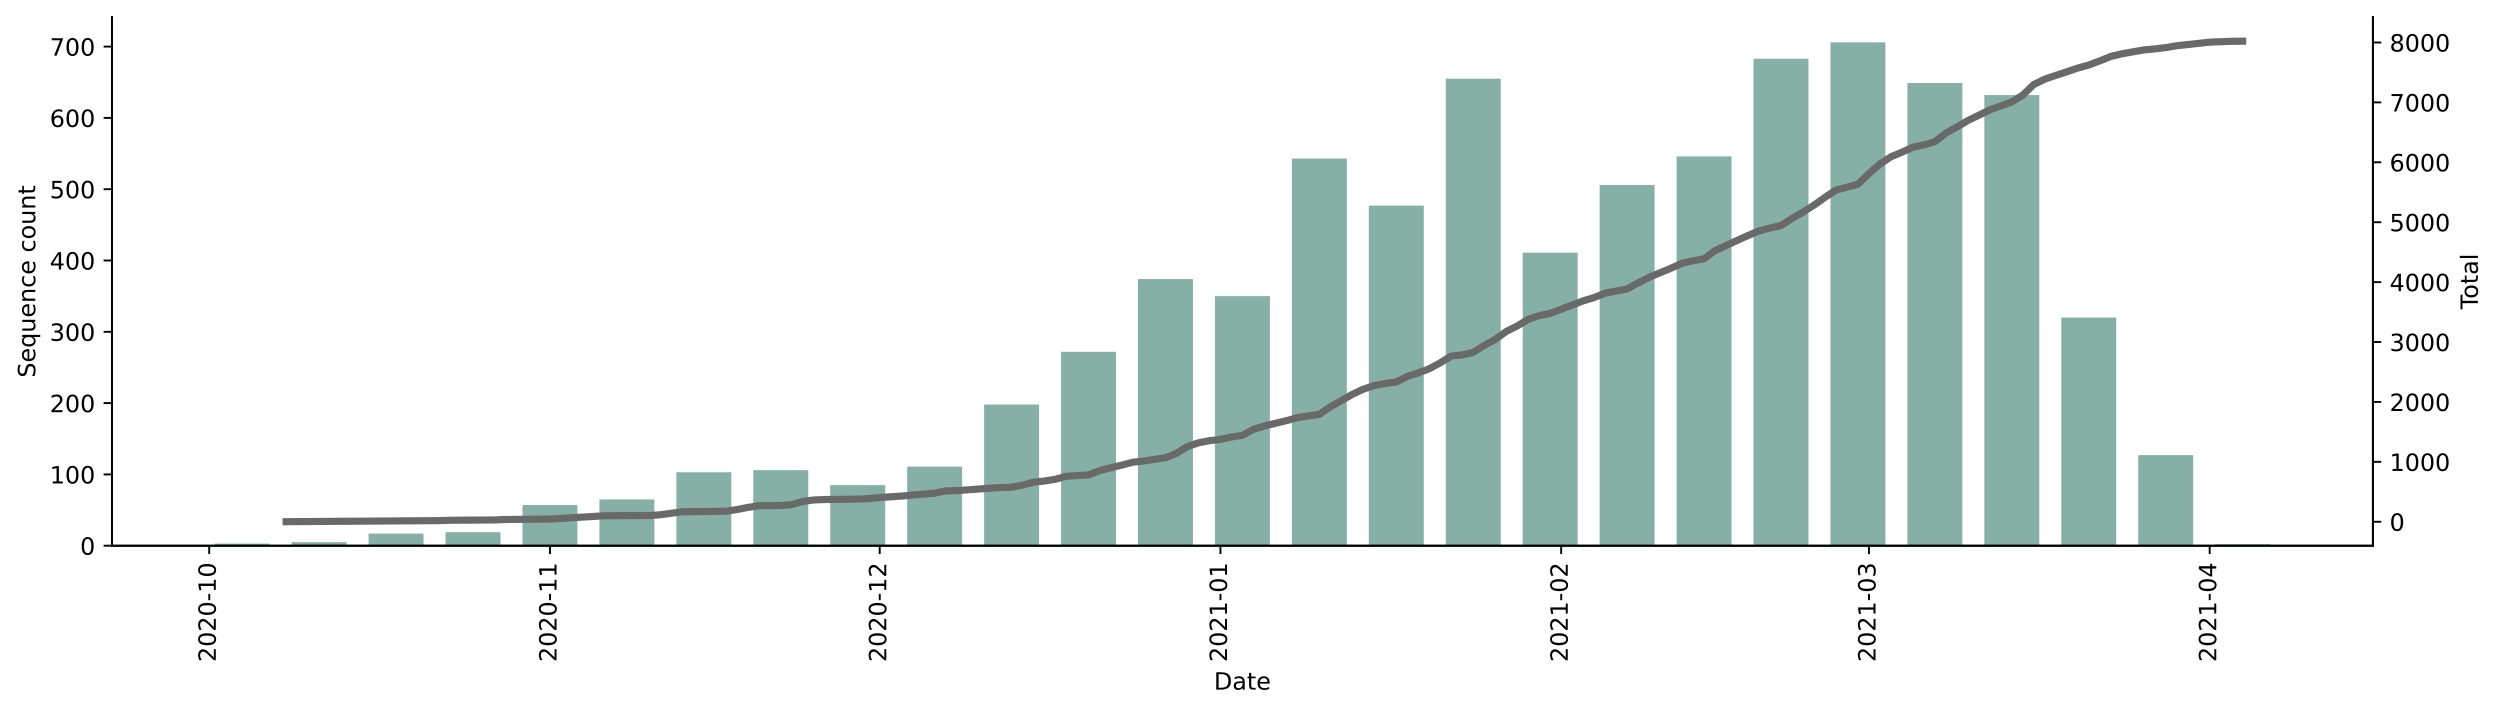
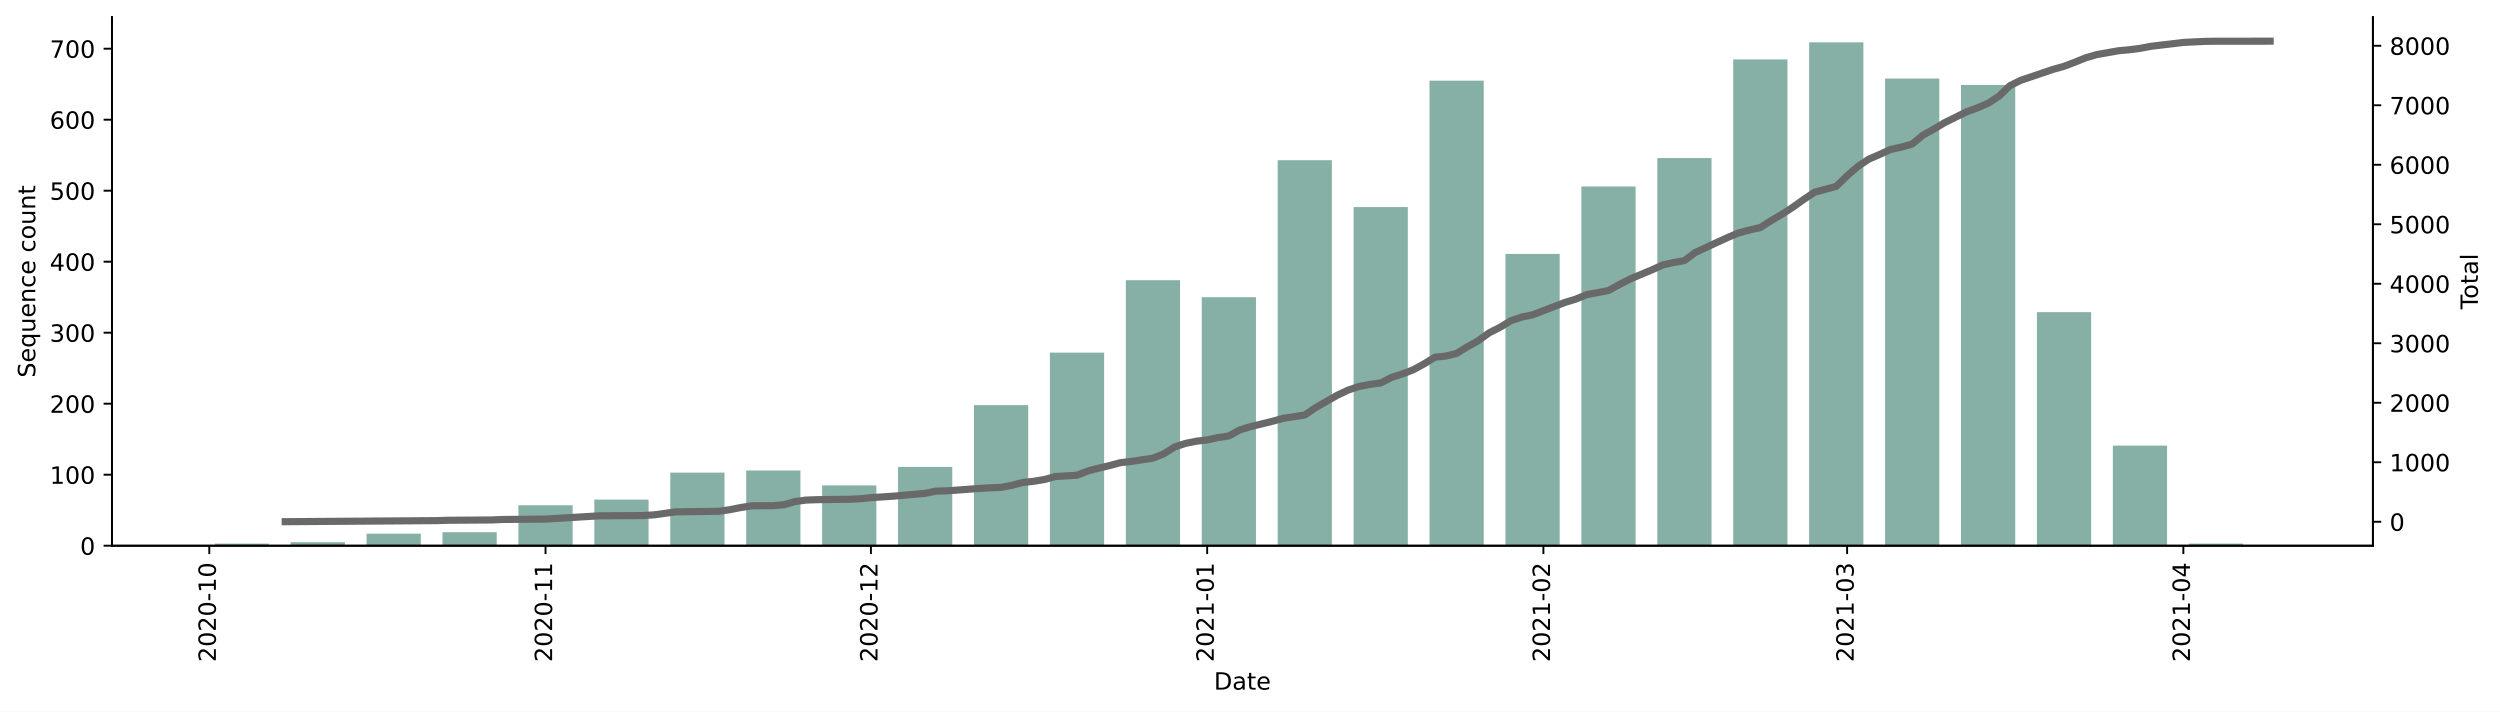
<svg xmlns="http://www.w3.org/2000/svg" xmlns:xlink="http://www.w3.org/1999/xlink" height="298.621pt" version="1.1" viewBox="0 0 1048.894 298.621" width="1048.894pt">
  <defs>
    <style type="text/css">*{stroke-linecap:butt;stroke-linejoin:round;}</style>
  </defs>
  <g id="figure_1">
    <g id="patch_1">
      <path d="M 0 298.621  L 1048.894 298.621  L 1048.894 0  L 0 0  z " style="fill:#ffffff;" />
    </g>
    <g id="axes_1">
      <g id="patch_2">
        <path d="M 46.966 228.96  L 995.566 228.96  L 995.566 7.2  L 46.966 7.2  z " style="fill:#ffffff;" />
      </g>
      <g id="patch_3">
-         <path clip-path="url(#p8f4e9999f0)" d="M 90.084 228.96  L 113.142 228.96  L 113.142 228.063  L 90.084 228.063  z " style="fill:#86b0a6;" />
+         <path clip-path="url(#p8003042369)" d="M 90.084 228.96  L 112.837 228.96  L 112.837 228.066  L 90.084 228.066  z " style="fill:#86b0a6;" />
      </g>
      <g id="patch_4">
-         <path clip-path="url(#p8f4e9999f0)" d="M 122.365 228.96  L 145.423 228.96  L 145.423 227.464  L 122.365 227.464  z " style="fill:#86b0a6;" />
+         <path clip-path="url(#p8003042369)" d="M 121.939 228.96  L 144.693 228.96  L 144.693 227.471  L 121.939 227.471  z " style="fill:#86b0a6;" />
      </g>
      <g id="patch_5">
-         <path clip-path="url(#p8f4e9999f0)" d="M 154.646 228.96  L 177.704 228.96  L 177.704 223.874  L 154.646 223.874  z " style="fill:#86b0a6;" />
+         <path clip-path="url(#p8003042369)" d="M 153.794 228.96  L 176.548 228.96  L 176.548 223.896  L 153.794 223.896  z " style="fill:#86b0a6;" />
      </g>
      <g id="patch_6">
-         <path clip-path="url(#p8f4e9999f0)" d="M 186.927 228.96  L 209.985 228.96  L 209.985 223.276  L 186.927 223.276  z " style="fill:#86b0a6;" />
+         <path clip-path="url(#p8003042369)" d="M 185.649 228.96  L 208.403 228.96  L 208.403 223.3  L 185.649 223.3  z " style="fill:#86b0a6;" />
      </g>
      <g id="patch_7">
-         <path clip-path="url(#p8f4e9999f0)" d="M 219.208 228.96  L 242.266 228.96  L 242.266 211.908  L 219.208 211.908  z " style="fill:#86b0a6;" />
+         <path clip-path="url(#p8003042369)" d="M 217.504 228.96  L 240.258 228.96  L 240.258 211.981  L 217.504 211.981  z " style="fill:#86b0a6;" />
      </g>
      <g id="patch_8">
-         <path clip-path="url(#p8f4e9999f0)" d="M 251.489 228.96  L 274.547 228.96  L 274.547 209.515  L 251.489 209.515  z " style="fill:#86b0a6;" />
+         <path clip-path="url(#p8003042369)" d="M 249.359 228.96  L 272.113 228.96  L 272.113 209.598  L 249.359 209.598  z " style="fill:#86b0a6;" />
      </g>
      <g id="patch_9">
-         <path clip-path="url(#p8f4e9999f0)" d="M 283.77 228.96  L 306.828 228.96  L 306.828 198.148  L 283.77 198.148  z " style="fill:#86b0a6;" />
+         <path clip-path="url(#p8003042369)" d="M 281.215 228.96  L 303.968 228.96  L 303.968 198.278  L 281.215 198.278  z " style="fill:#86b0a6;" />
      </g>
      <g id="patch_10">
-         <path clip-path="url(#p8f4e9999f0)" d="M 316.051 228.96  L 339.109 228.96  L 339.109 197.25  L 316.051 197.25  z " style="fill:#86b0a6;" />
+         <path clip-path="url(#p8003042369)" d="M 313.07 228.96  L 335.823 228.96  L 335.823 197.384  L 313.07 197.384  z " style="fill:#86b0a6;" />
      </g>
      <g id="patch_11">
-         <path clip-path="url(#p8f4e9999f0)" d="M 348.332 228.96  L 371.39 228.96  L 371.39 203.532  L 348.332 203.532  z " style="fill:#86b0a6;" />
+         <path clip-path="url(#p8003042369)" d="M 344.925 228.96  L 367.678 228.96  L 367.678 203.64  L 344.925 203.64  z " style="fill:#86b0a6;" />
      </g>
      <g id="patch_12">
-         <path clip-path="url(#p8f4e9999f0)" d="M 380.613 228.96  L 403.671 228.96  L 403.671 195.754  L 380.613 195.754  z " style="fill:#86b0a6;" />
+         <path clip-path="url(#p8003042369)" d="M 376.78 228.96  L 399.534 228.96  L 399.534 195.895  L 376.78 195.895  z " style="fill:#86b0a6;" />
      </g>
      <g id="patch_13">
-         <path clip-path="url(#p8f4e9999f0)" d="M 412.894 228.96  L 435.952 228.96  L 435.952 169.728  L 412.894 169.728  z " style="fill:#86b0a6;" />
+         <path clip-path="url(#p8003042369)" d="M 408.635 228.96  L 431.389 228.96  L 431.389 169.979  L 408.635 169.979  z " style="fill:#86b0a6;" />
      </g>
      <g id="patch_14">
-         <path clip-path="url(#p8f4e9999f0)" d="M 445.175 228.96  L 468.233 228.96  L 468.233 147.591  L 445.175 147.591  z " style="fill:#86b0a6;" />
+         <path clip-path="url(#p8003042369)" d="M 440.49 228.96  L 463.244 228.96  L 463.244 147.935  L 440.49 147.935  z " style="fill:#86b0a6;" />
      </g>
      <g id="patch_15">
-         <path clip-path="url(#p8f4e9999f0)" d="M 477.456 228.96  L 500.514 228.96  L 500.514 117.078  L 477.456 117.078  z " style="fill:#86b0a6;" />
+         <path clip-path="url(#p8003042369)" d="M 472.345 228.96  L 495.099 228.96  L 495.099 117.551  L 472.345 117.551  z " style="fill:#86b0a6;" />
      </g>
      <g id="patch_16">
-         <path clip-path="url(#p8f4e9999f0)" d="M 509.737 228.96  L 532.795 228.96  L 532.795 124.257  L 509.737 124.257  z " style="fill:#86b0a6;" />
+         <path clip-path="url(#p8003042369)" d="M 504.2 228.96  L 526.954 228.96  L 526.954 124.7  L 504.2 124.7  z " style="fill:#86b0a6;" />
      </g>
      <g id="patch_17">
-         <path clip-path="url(#p8f4e9999f0)" d="M 542.018 228.96  L 565.076 228.96  L 565.076 66.521  L 542.018 66.521  z " style="fill:#86b0a6;" />
+         <path clip-path="url(#p8003042369)" d="M 536.056 228.96  L 558.809 228.96  L 558.809 67.209  L 536.056 67.209  z " style="fill:#86b0a6;" />
      </g>
      <g id="patch_18">
-         <path clip-path="url(#p8f4e9999f0)" d="M 574.299 228.96  L 597.357 228.96  L 597.357 86.265  L 574.299 86.265  z " style="fill:#86b0a6;" />
+         <path clip-path="url(#p8003042369)" d="M 567.911 228.96  L 590.664 228.96  L 590.664 86.869  L 567.911 86.869  z " style="fill:#86b0a6;" />
      </g>
      <g id="patch_19">
-         <path clip-path="url(#p8f4e9999f0)" d="M 606.58 228.96  L 629.638 228.96  L 629.638 33.017  L 606.58 33.017  z " style="fill:#86b0a6;" />
+         <path clip-path="url(#p8003042369)" d="M 599.766 228.96  L 622.519 228.96  L 622.519 33.846  L 599.766 33.846  z " style="fill:#86b0a6;" />
      </g>
      <g id="patch_20">
-         <path clip-path="url(#p8f4e9999f0)" d="M 638.861 228.96  L 661.919 228.96  L 661.919 106.009  L 638.861 106.009  z " style="fill:#86b0a6;" />
+         <path clip-path="url(#p8003042369)" d="M 631.621 228.96  L 654.375 228.96  L 654.375 106.53  L 631.621 106.53  z " style="fill:#86b0a6;" />
      </g>
      <g id="patch_21">
-         <path clip-path="url(#p8f4e9999f0)" d="M 671.142 228.96  L 694.2 228.96  L 694.2 77.59  L 671.142 77.59  z " style="fill:#86b0a6;" />
+         <path clip-path="url(#p8003042369)" d="M 663.476 228.96  L 686.23 228.96  L 686.23 78.231  L 663.476 78.231  z " style="fill:#86b0a6;" />
      </g>
      <g id="patch_22">
-         <path clip-path="url(#p8f4e9999f0)" d="M 703.423 228.96  L 726.481 228.96  L 726.481 65.624  L 703.423 65.624  z " style="fill:#86b0a6;" />
+         <path clip-path="url(#p8003042369)" d="M 695.331 228.96  L 718.085 228.96  L 718.085 66.315  L 695.331 66.315  z " style="fill:#86b0a6;" />
      </g>
      <g id="patch_23">
-         <path clip-path="url(#p8f4e9999f0)" d="M 735.704 228.96  L 758.761 228.96  L 758.761 24.64  L 735.704 24.64  z " style="fill:#86b0a6;" />
+         <path clip-path="url(#p8003042369)" d="M 727.186 228.96  L 749.94 228.96  L 749.94 24.909  L 727.186 24.909  z " style="fill:#86b0a6;" />
      </g>
      <g id="patch_24">
-         <path clip-path="url(#p8f4e9999f0)" d="M 767.985 228.96  L 791.042 228.96  L 791.042 17.76  L 767.985 17.76  z " style="fill:#86b0a6;" />
+         <path clip-path="url(#p8003042369)" d="M 759.041 228.96  L 781.795 228.96  L 781.795 17.76  L 759.041 17.76  z " style="fill:#86b0a6;" />
      </g>
      <g id="patch_25">
-         <path clip-path="url(#p8f4e9999f0)" d="M 800.266 228.96  L 823.323 228.96  L 823.323 34.812  L 800.266 34.812  z " style="fill:#86b0a6;" />
+         <path clip-path="url(#p8003042369)" d="M 790.896 228.96  L 813.65 228.96  L 813.65 32.952  L 790.896 32.952  z " style="fill:#86b0a6;" />
      </g>
      <g id="patch_26">
-         <path clip-path="url(#p8f4e9999f0)" d="M 832.547 228.96  L 855.604 228.96  L 855.604 39.897  L 832.547 39.897  z " style="fill:#86b0a6;" />
+         <path clip-path="url(#p8003042369)" d="M 822.752 228.96  L 845.505 228.96  L 845.505 35.633  L 822.752 35.633  z " style="fill:#86b0a6;" />
      </g>
      <g id="patch_27">
-         <path clip-path="url(#p8f4e9999f0)" d="M 864.828 228.96  L 887.885 228.96  L 887.885 133.232  L 864.828 133.232  z " style="fill:#86b0a6;" />
+         <path clip-path="url(#p8003042369)" d="M 854.607 228.96  L 877.36 228.96  L 877.36 130.956  L 854.607 130.956  z " style="fill:#86b0a6;" />
      </g>
      <g id="patch_28">
-         <path clip-path="url(#p8f4e9999f0)" d="M 897.109 228.96  L 920.166 228.96  L 920.166 190.968  L 897.109 190.968  z " style="fill:#86b0a6;" />
+         <path clip-path="url(#p8003042369)" d="M 886.462 228.96  L 909.215 228.96  L 909.215 186.958  L 886.462 186.958  z " style="fill:#86b0a6;" />
      </g>
      <g id="patch_29">
-         <path clip-path="url(#p8f4e9999f0)" d="M 929.39 228.96  L 952.447 228.96  L 952.447 228.362  L 929.39 228.362  z " style="fill:#86b0a6;" />
+         <path clip-path="url(#p8003042369)" d="M 918.317 228.96  L 941.071 228.96  L 941.071 228.066  L 918.317 228.066  z " style="fill:#86b0a6;" />
      </g>
      <g id="matplotlib.axis_1">
        <g id="xtick_1">
          <g id="line2d_1">
            <defs>
-               <path d="M 0 0  L 0 3.5  " id="m7010c3ba93" style="stroke:#000000;stroke-width:0.8;" />
+               <path d="M 0 0  L 0 3.5  " id="mad5bbcbba1" style="stroke:#000000;stroke-width:0.8;" />
            </defs>
            <g>
-               <use style="stroke:#000000;stroke-width:0.8;" x="87.778" xlink:href="#m7010c3ba93" y="228.96" />
+               <use style="stroke:#000000;stroke-width:0.8;" x="87.808" xlink:href="#mad5bbcbba1" y="228.96" />
            </g>
          </g>
          <g id="text_1">
-             <g transform="translate(90.5374 277.7428)rotate(-90)scale(0.1 -0.1)">
+             <g transform="translate(90.56782 277.7428)rotate(-90)scale(0.1 -0.1)">
              <defs>
                <path d="M 19.188 8.297  L 53.609 8.297  L 53.609 0  L 7.328 0  L 7.328 8.297  Q 12.938 14.109 22.625 23.891  Q 32.328 33.688 34.812 36.531  Q 39.547 41.844 41.422 45.531  Q 43.312 49.219 43.312 52.781  Q 43.312 58.594 39.234 62.25  Q 35.156 65.922 28.609 65.922  Q 23.969 65.922 18.812 64.312  Q 13.672 62.703 7.812 59.422  L 7.812 69.391  Q 13.766 71.781 18.938 73  Q 24.125 74.219 28.422 74.219  Q 39.75 74.219 46.484 68.547  Q 53.219 62.891 53.219 53.422  Q 53.219 48.922 51.531 44.891  Q 49.859 40.875 45.406 35.406  Q 44.188 33.984 37.641 27.219  Q 31.109 20.453 19.188 8.297  z " id="DejaVuSans-50" />
                <path d="M 31.781 66.406  Q 24.172 66.406 20.328 58.906  Q 16.5 51.422 16.5 36.375  Q 16.5 21.391 20.328 13.891  Q 24.172 6.391 31.781 6.391  Q 39.453 6.391 43.281 13.891  Q 47.125 21.391 47.125 36.375  Q 47.125 51.422 43.281 58.906  Q 39.453 66.406 31.781 66.406  z M 31.781 74.219  Q 44.047 74.219 50.516 64.516  Q 56.984 54.828 56.984 36.375  Q 56.984 17.969 50.516 8.266  Q 44.047 -1.422 31.781 -1.422  Q 19.531 -1.422 13.062 8.266  Q 6.594 17.969 6.594 36.375  Q 6.594 54.828 13.062 64.516  Q 19.531 74.219 31.781 74.219  z " id="DejaVuSans-48" />
                <path d="M 4.891 31.391  L 31.203 31.391  L 31.203 23.391  L 4.891 23.391  z " id="DejaVuSans-45" />
                <path d="M 12.406 8.297  L 28.516 8.297  L 28.516 63.922  L 10.984 60.406  L 10.984 69.391  L 28.422 72.906  L 38.281 72.906  L 38.281 8.297  L 54.391 8.297  L 54.391 0  L 12.406 0  z " id="DejaVuSans-49" />
              </defs>
              <use xlink:href="#DejaVuSans-50" />
              <use x="63.623" xlink:href="#DejaVuSans-48" />
              <use x="127.246" xlink:href="#DejaVuSans-50" />
              <use x="190.869" xlink:href="#DejaVuSans-48" />
              <use x="254.492" xlink:href="#DejaVuSans-45" />
              <use x="290.576" xlink:href="#DejaVuSans-49" />
              <use x="354.199" xlink:href="#DejaVuSans-48" />
            </g>
          </g>
        </g>
        <g id="xtick_2">
          <g id="line2d_2">
            <g>
-               <use style="stroke:#000000;stroke-width:0.8;" x="230.737" xlink:href="#m7010c3ba93" y="228.96" />
+               <use style="stroke:#000000;stroke-width:0.8;" x="228.881" xlink:href="#mad5bbcbba1" y="228.96" />
            </g>
          </g>
          <g id="text_2">
-             <g transform="translate(233.4961 277.7428)rotate(-90)scale(0.1 -0.1)">
+             <g transform="translate(231.6405 277.7428)rotate(-90)scale(0.1 -0.1)">
              <use xlink:href="#DejaVuSans-50" />
              <use x="63.623" xlink:href="#DejaVuSans-48" />
              <use x="127.246" xlink:href="#DejaVuSans-50" />
              <use x="190.869" xlink:href="#DejaVuSans-48" />
              <use x="254.492" xlink:href="#DejaVuSans-45" />
              <use x="290.576" xlink:href="#DejaVuSans-49" />
              <use x="354.199" xlink:href="#DejaVuSans-49" />
            </g>
          </g>
        </g>
        <g id="xtick_3">
          <g id="line2d_3">
            <g>
-               <use style="stroke:#000000;stroke-width:0.8;" x="369.084" xlink:href="#m7010c3ba93" y="228.96" />
+               <use style="stroke:#000000;stroke-width:0.8;" x="365.403" xlink:href="#mad5bbcbba1" y="228.96" />
            </g>
          </g>
          <g id="text_3">
-             <g transform="translate(371.8432 277.7428)rotate(-90)scale(0.1 -0.1)">
+             <g transform="translate(368.1624 277.7428)rotate(-90)scale(0.1 -0.1)">
              <use xlink:href="#DejaVuSans-50" />
              <use x="63.623" xlink:href="#DejaVuSans-48" />
              <use x="127.246" xlink:href="#DejaVuSans-50" />
              <use x="190.869" xlink:href="#DejaVuSans-48" />
              <use x="254.492" xlink:href="#DejaVuSans-45" />
              <use x="290.576" xlink:href="#DejaVuSans-49" />
              <use x="354.199" xlink:href="#DejaVuSans-50" />
            </g>
          </g>
        </g>
        <g id="xtick_4">
          <g id="line2d_4">
            <g>
-               <use style="stroke:#000000;stroke-width:0.8;" x="512.042" xlink:href="#m7010c3ba93" y="228.96" />
+               <use style="stroke:#000000;stroke-width:0.8;" x="506.476" xlink:href="#mad5bbcbba1" y="228.96" />
            </g>
          </g>
          <g id="text_4">
-             <g transform="translate(514.8019 277.7428)rotate(-90)scale(0.1 -0.1)">
+             <g transform="translate(509.2351 277.7428)rotate(-90)scale(0.1 -0.1)">
              <use xlink:href="#DejaVuSans-50" />
              <use x="63.623" xlink:href="#DejaVuSans-48" />
              <use x="127.246" xlink:href="#DejaVuSans-50" />
              <use x="190.869" xlink:href="#DejaVuSans-49" />
              <use x="254.492" xlink:href="#DejaVuSans-45" />
              <use x="290.576" xlink:href="#DejaVuSans-48" />
              <use x="354.199" xlink:href="#DejaVuSans-49" />
            </g>
          </g>
        </g>
        <g id="xtick_5">
          <g id="line2d_5">
            <g>
-               <use style="stroke:#000000;stroke-width:0.8;" x="655.001" xlink:href="#m7010c3ba93" y="228.96" />
+               <use style="stroke:#000000;stroke-width:0.8;" x="647.548" xlink:href="#mad5bbcbba1" y="228.96" />
            </g>
          </g>
          <g id="text_5">
-             <g transform="translate(657.7605 277.7428)rotate(-90)scale(0.1 -0.1)">
+             <g transform="translate(650.3078 277.7428)rotate(-90)scale(0.1 -0.1)">
              <use xlink:href="#DejaVuSans-50" />
              <use x="63.623" xlink:href="#DejaVuSans-48" />
              <use x="127.246" xlink:href="#DejaVuSans-50" />
              <use x="190.869" xlink:href="#DejaVuSans-49" />
              <use x="254.492" xlink:href="#DejaVuSans-45" />
              <use x="290.576" xlink:href="#DejaVuSans-48" />
              <use x="354.199" xlink:href="#DejaVuSans-50" />
            </g>
          </g>
        </g>
        <g id="xtick_6">
          <g id="line2d_6">
            <g>
-               <use style="stroke:#000000;stroke-width:0.8;" x="784.125" xlink:href="#m7010c3ba93" y="228.96" />
+               <use style="stroke:#000000;stroke-width:0.8;" x="774.969" xlink:href="#mad5bbcbba1" y="228.96" />
            </g>
          </g>
          <g id="text_6">
-             <g transform="translate(786.8845 277.7428)rotate(-90)scale(0.1 -0.1)">
+             <g transform="translate(777.7283 277.7428)rotate(-90)scale(0.1 -0.1)">
              <defs>
                <path d="M 40.578 39.312  Q 47.656 37.797 51.625 33  Q 55.609 28.219 55.609 21.188  Q 55.609 10.406 48.188 4.484  Q 40.766 -1.422 27.094 -1.422  Q 22.516 -1.422 17.656 -0.516  Q 12.797 0.391 7.625 2.203  L 7.625 11.719  Q 11.719 9.328 16.594 8.109  Q 21.484 6.891 26.812 6.891  Q 36.078 6.891 40.938 10.547  Q 45.797 14.203 45.797 21.188  Q 45.797 27.641 41.281 31.266  Q 36.766 34.906 28.719 34.906  L 20.219 34.906  L 20.219 43.016  L 29.109 43.016  Q 36.375 43.016 40.234 45.922  Q 44.094 48.828 44.094 54.297  Q 44.094 59.906 40.109 62.906  Q 36.141 65.922 28.719 65.922  Q 24.656 65.922 20.016 65.031  Q 15.375 64.156 9.812 62.312  L 9.812 71.094  Q 15.438 72.656 20.344 73.438  Q 25.25 74.219 29.594 74.219  Q 40.828 74.219 47.359 69.109  Q 53.906 64.016 53.906 55.328  Q 53.906 49.266 50.438 45.094  Q 46.969 40.922 40.578 39.312  z " id="DejaVuSans-51" />
              </defs>
              <use xlink:href="#DejaVuSans-50" />
              <use x="63.623" xlink:href="#DejaVuSans-48" />
              <use x="127.246" xlink:href="#DejaVuSans-50" />
              <use x="190.869" xlink:href="#DejaVuSans-49" />
              <use x="254.492" xlink:href="#DejaVuSans-45" />
              <use x="290.576" xlink:href="#DejaVuSans-48" />
              <use x="354.199" xlink:href="#DejaVuSans-51" />
            </g>
          </g>
        </g>
        <g id="xtick_7">
          <g id="line2d_7">
            <g>
-               <use style="stroke:#000000;stroke-width:0.8;" x="927.084" xlink:href="#m7010c3ba93" y="228.96" />
+               <use style="stroke:#000000;stroke-width:0.8;" x="916.042" xlink:href="#mad5bbcbba1" y="228.96" />
            </g>
          </g>
          <g id="text_7">
-             <g transform="translate(929.8432 277.7428)rotate(-90)scale(0.1 -0.1)">
+             <g transform="translate(918.801 277.7428)rotate(-90)scale(0.1 -0.1)">
              <defs>
                <path d="M 37.797 64.312  L 12.891 25.391  L 37.797 25.391  z M 35.203 72.906  L 47.609 72.906  L 47.609 25.391  L 58.016 25.391  L 58.016 17.188  L 47.609 17.188  L 47.609 0  L 37.797 0  L 37.797 17.188  L 4.891 17.188  L 4.891 26.703  z " id="DejaVuSans-52" />
              </defs>
              <use xlink:href="#DejaVuSans-50" />
              <use x="63.623" xlink:href="#DejaVuSans-48" />
              <use x="127.246" xlink:href="#DejaVuSans-50" />
              <use x="190.869" xlink:href="#DejaVuSans-49" />
              <use x="254.492" xlink:href="#DejaVuSans-45" />
              <use x="290.576" xlink:href="#DejaVuSans-48" />
              <use x="354.199" xlink:href="#DejaVuSans-52" />
            </g>
          </g>
        </g>
        <g id="text_8">
          <g transform="translate(509.3148 289.3413)scale(0.1 -0.1)">
            <defs>
              <path d="M 19.672 64.797  L 19.672 8.109  L 31.594 8.109  Q 46.688 8.109 53.688 14.938  Q 60.688 21.781 60.688 36.531  Q 60.688 51.172 53.688 57.984  Q 46.688 64.797 31.594 64.797  z M 9.812 72.906  L 30.078 72.906  Q 51.266 72.906 61.172 64.094  Q 71.094 55.281 71.094 36.531  Q 71.094 17.672 61.125 8.828  Q 51.172 0 30.078 0  L 9.812 0  z " id="DejaVuSans-68" />
              <path d="M 34.281 27.484  Q 23.391 27.484 19.188 25  Q 14.984 22.516 14.984 16.5  Q 14.984 11.719 18.141 8.906  Q 21.297 6.109 26.703 6.109  Q 34.188 6.109 38.703 11.406  Q 43.219 16.703 43.219 25.484  L 43.219 27.484  z M 52.203 31.203  L 52.203 0  L 43.219 0  L 43.219 8.297  Q 40.141 3.328 35.547 0.953  Q 30.953 -1.422 24.312 -1.422  Q 15.922 -1.422 10.953 3.297  Q 6 8.016 6 15.922  Q 6 25.141 12.172 29.828  Q 18.359 34.516 30.609 34.516  L 43.219 34.516  L 43.219 35.406  Q 43.219 41.609 39.141 45  Q 35.062 48.391 27.688 48.391  Q 23 48.391 18.547 47.266  Q 14.109 46.141 10.016 43.891  L 10.016 52.203  Q 14.938 54.109 19.578 55.047  Q 24.219 56 28.609 56  Q 40.484 56 46.344 49.844  Q 52.203 43.703 52.203 31.203  z " id="DejaVuSans-97" />
              <path d="M 18.312 70.219  L 18.312 54.688  L 36.812 54.688  L 36.812 47.703  L 18.312 47.703  L 18.312 18.016  Q 18.312 11.328 20.141 9.422  Q 21.969 7.516 27.594 7.516  L 36.812 7.516  L 36.812 0  L 27.594 0  Q 17.188 0 13.234 3.875  Q 9.281 7.766 9.281 18.016  L 9.281 47.703  L 2.688 47.703  L 2.688 54.688  L 9.281 54.688  L 9.281 70.219  z " id="DejaVuSans-116" />
              <path d="M 56.203 29.594  L 56.203 25.203  L 14.891 25.203  Q 15.484 15.922 20.484 11.062  Q 25.484 6.203 34.422 6.203  Q 39.594 6.203 44.453 7.469  Q 49.312 8.734 54.109 11.281  L 54.109 2.781  Q 49.266 0.734 44.188 -0.344  Q 39.109 -1.422 33.891 -1.422  Q 20.797 -1.422 13.156 6.188  Q 5.516 13.812 5.516 26.812  Q 5.516 40.234 12.766 48.109  Q 20.016 56 32.328 56  Q 43.359 56 49.781 48.891  Q 56.203 41.797 56.203 29.594  z M 47.219 32.234  Q 47.125 39.594 43.094 43.984  Q 39.062 48.391 32.422 48.391  Q 24.906 48.391 20.391 44.141  Q 15.875 39.891 15.188 32.172  z " id="DejaVuSans-101" />
            </defs>
            <use xlink:href="#DejaVuSans-68" />
            <use x="77.002" xlink:href="#DejaVuSans-97" />
            <use x="138.281" xlink:href="#DejaVuSans-116" />
            <use x="177.49" xlink:href="#DejaVuSans-101" />
          </g>
        </g>
      </g>
      <g id="matplotlib.axis_2">
        <g id="ytick_1">
          <g id="line2d_8">
            <defs>
-               <path d="M 0 0  L -3.5 0  " id="mc6d6c3660d" style="stroke:#000000;stroke-width:0.8;" />
+               <path d="M 0 0  L -3.5 0  " id="m3ba0bd08f4" style="stroke:#000000;stroke-width:0.8;" />
            </defs>
            <g>
-               <use style="stroke:#000000;stroke-width:0.8;" x="46.966" xlink:href="#mc6d6c3660d" y="228.96" />
+               <use style="stroke:#000000;stroke-width:0.8;" x="46.966" xlink:href="#m3ba0bd08f4" y="228.96" />
            </g>
          </g>
          <g id="text_9">
            <g transform="translate(33.60312 232.7592)scale(0.1 -0.1)">
              <use xlink:href="#DejaVuSans-48" />
            </g>
          </g>
        </g>
        <g id="ytick_2">
          <g id="line2d_9">
            <g>
-               <use style="stroke:#000000;stroke-width:0.8;" x="46.966" xlink:href="#mc6d6c3660d" y="199.045" />
+               <use style="stroke:#000000;stroke-width:0.8;" x="46.966" xlink:href="#m3ba0bd08f4" y="199.172" />
            </g>
          </g>
          <g id="text_10">
-             <g transform="translate(20.87813 202.8442)scale(0.1 -0.1)">
+             <g transform="translate(20.87813 202.9708)scale(0.1 -0.1)">
              <use xlink:href="#DejaVuSans-49" />
              <use x="63.623" xlink:href="#DejaVuSans-48" />
              <use x="127.246" xlink:href="#DejaVuSans-48" />
            </g>
          </g>
        </g>
        <g id="ytick_3">
          <g id="line2d_10">
            <g>
-               <use style="stroke:#000000;stroke-width:0.8;" x="46.966" xlink:href="#mc6d6c3660d" y="169.13" />
+               <use style="stroke:#000000;stroke-width:0.8;" x="46.966" xlink:href="#m3ba0bd08f4" y="169.383" />
            </g>
          </g>
          <g id="text_11">
-             <g transform="translate(20.87813 172.9292)scale(0.1 -0.1)">
+             <g transform="translate(20.87813 173.1824)scale(0.1 -0.1)">
              <use xlink:href="#DejaVuSans-50" />
              <use x="63.623" xlink:href="#DejaVuSans-48" />
              <use x="127.246" xlink:href="#DejaVuSans-48" />
            </g>
          </g>
        </g>
        <g id="ytick_4">
          <g id="line2d_11">
            <g>
-               <use style="stroke:#000000;stroke-width:0.8;" x="46.966" xlink:href="#mc6d6c3660d" y="139.215" />
+               <use style="stroke:#000000;stroke-width:0.8;" x="46.966" xlink:href="#m3ba0bd08f4" y="139.595" />
            </g>
          </g>
          <g id="text_12">
-             <g transform="translate(20.87813 143.0142)scale(0.1 -0.1)">
+             <g transform="translate(20.87813 143.3939)scale(0.1 -0.1)">
              <use xlink:href="#DejaVuSans-51" />
              <use x="63.623" xlink:href="#DejaVuSans-48" />
              <use x="127.246" xlink:href="#DejaVuSans-48" />
            </g>
          </g>
        </g>
        <g id="ytick_5">
          <g id="line2d_12">
            <g>
-               <use style="stroke:#000000;stroke-width:0.8;" x="46.966" xlink:href="#mc6d6c3660d" y="109.3" />
+               <use style="stroke:#000000;stroke-width:0.8;" x="46.966" xlink:href="#m3ba0bd08f4" y="109.806" />
            </g>
          </g>
          <g id="text_13">
-             <g transform="translate(20.87813 113.0992)scale(0.1 -0.1)">
+             <g transform="translate(20.87813 113.6055)scale(0.1 -0.1)">
              <use xlink:href="#DejaVuSans-52" />
              <use x="63.623" xlink:href="#DejaVuSans-48" />
              <use x="127.246" xlink:href="#DejaVuSans-48" />
            </g>
          </g>
        </g>
        <g id="ytick_6">
          <g id="line2d_13">
            <g>
-               <use style="stroke:#000000;stroke-width:0.8;" x="46.966" xlink:href="#mc6d6c3660d" y="79.385" />
+               <use style="stroke:#000000;stroke-width:0.8;" x="46.966" xlink:href="#m3ba0bd08f4" y="80.018" />
            </g>
          </g>
          <g id="text_14">
-             <g transform="translate(20.87813 83.18415)scale(0.1 -0.1)">
+             <g transform="translate(20.87813 83.81705)scale(0.1 -0.1)">
              <defs>
                <path d="M 10.797 72.906  L 49.516 72.906  L 49.516 64.594  L 19.828 64.594  L 19.828 46.734  Q 21.969 47.469 24.109 47.828  Q 26.266 48.188 28.422 48.188  Q 40.625 48.188 47.75 41.5  Q 54.891 34.812 54.891 23.391  Q 54.891 11.625 47.562 5.094  Q 40.234 -1.422 26.906 -1.422  Q 22.312 -1.422 17.547 -0.641  Q 12.797 0.141 7.719 1.703  L 7.719 11.625  Q 12.109 9.234 16.797 8.062  Q 21.484 6.891 26.703 6.891  Q 35.156 6.891 40.078 11.328  Q 45.016 15.766 45.016 23.391  Q 45.016 31 40.078 35.438  Q 35.156 39.891 26.703 39.891  Q 22.75 39.891 18.812 39.016  Q 14.891 38.141 10.797 36.281  z " id="DejaVuSans-53" />
              </defs>
              <use xlink:href="#DejaVuSans-53" />
              <use x="63.623" xlink:href="#DejaVuSans-48" />
              <use x="127.246" xlink:href="#DejaVuSans-48" />
            </g>
          </g>
        </g>
        <g id="ytick_7">
          <g id="line2d_14">
            <g>
-               <use style="stroke:#000000;stroke-width:0.8;" x="46.966" xlink:href="#mc6d6c3660d" y="49.47" />
+               <use style="stroke:#000000;stroke-width:0.8;" x="46.966" xlink:href="#m3ba0bd08f4" y="50.229" />
            </g>
          </g>
          <g id="text_15">
-             <g transform="translate(20.87813 53.26913)scale(0.1 -0.1)">
+             <g transform="translate(20.87813 54.02861)scale(0.1 -0.1)">
              <defs>
                <path d="M 33.016 40.375  Q 26.375 40.375 22.484 35.828  Q 18.609 31.297 18.609 23.391  Q 18.609 15.531 22.484 10.953  Q 26.375 6.391 33.016 6.391  Q 39.656 6.391 43.531 10.953  Q 47.406 15.531 47.406 23.391  Q 47.406 31.297 43.531 35.828  Q 39.656 40.375 33.016 40.375  z M 52.594 71.297  L 52.594 62.312  Q 48.875 64.062 45.094 64.984  Q 41.312 65.922 37.594 65.922  Q 27.828 65.922 22.672 59.328  Q 17.531 52.734 16.797 39.406  Q 19.672 43.656 24.016 45.922  Q 28.375 48.188 33.594 48.188  Q 44.578 48.188 50.953 41.516  Q 57.328 34.859 57.328 23.391  Q 57.328 12.156 50.688 5.359  Q 44.047 -1.422 33.016 -1.422  Q 20.359 -1.422 13.672 8.266  Q 6.984 17.969 6.984 36.375  Q 6.984 53.656 15.188 63.938  Q 23.391 74.219 37.203 74.219  Q 40.922 74.219 44.703 73.484  Q 48.484 72.75 52.594 71.297  z " id="DejaVuSans-54" />
              </defs>
              <use xlink:href="#DejaVuSans-54" />
              <use x="63.623" xlink:href="#DejaVuSans-48" />
              <use x="127.246" xlink:href="#DejaVuSans-48" />
            </g>
          </g>
        </g>
        <g id="ytick_8">
          <g id="line2d_15">
            <g>
-               <use style="stroke:#000000;stroke-width:0.8;" x="46.966" xlink:href="#mc6d6c3660d" y="19.555" />
+               <use style="stroke:#000000;stroke-width:0.8;" x="46.966" xlink:href="#m3ba0bd08f4" y="20.441" />
            </g>
          </g>
          <g id="text_16">
-             <g transform="translate(20.87813 23.35412)scale(0.1 -0.1)">
+             <g transform="translate(20.87813 24.24018)scale(0.1 -0.1)">
              <defs>
                <path d="M 8.203 72.906  L 55.078 72.906  L 55.078 68.703  L 28.609 0  L 18.312 0  L 43.219 64.594  L 8.203 64.594  z " id="DejaVuSans-55" />
              </defs>
              <use xlink:href="#DejaVuSans-55" />
              <use x="63.623" xlink:href="#DejaVuSans-48" />
              <use x="127.246" xlink:href="#DejaVuSans-48" />
            </g>
          </g>
        </g>
        <g id="text_17">
          <g transform="translate(14.79844 158.4402)rotate(-90)scale(0.1 -0.1)">
            <defs>
              <path d="M 53.516 70.516  L 53.516 60.891  Q 47.906 63.578 42.922 64.891  Q 37.938 66.219 33.297 66.219  Q 25.25 66.219 20.875 63.094  Q 16.5 59.969 16.5 54.203  Q 16.5 49.359 19.406 46.891  Q 22.312 44.438 30.422 42.922  L 36.375 41.703  Q 47.406 39.594 52.656 34.297  Q 57.906 29 57.906 20.125  Q 57.906 9.516 50.797 4.047  Q 43.703 -1.422 29.984 -1.422  Q 24.812 -1.422 18.969 -0.25  Q 13.141 0.922 6.891 3.219  L 6.891 13.375  Q 12.891 10.016 18.656 8.297  Q 24.422 6.594 29.984 6.594  Q 38.422 6.594 43.016 9.906  Q 47.609 13.234 47.609 19.391  Q 47.609 24.75 44.312 27.781  Q 41.016 30.812 33.5 32.328  L 27.484 33.5  Q 16.453 35.688 11.516 40.375  Q 6.594 45.062 6.594 53.422  Q 6.594 63.094 13.406 68.656  Q 20.219 74.219 32.172 74.219  Q 37.312 74.219 42.625 73.281  Q 47.953 72.359 53.516 70.516  z " id="DejaVuSans-83" />
              <path d="M 14.797 27.297  Q 14.797 17.391 18.875 11.75  Q 22.953 6.109 30.078 6.109  Q 37.203 6.109 41.297 11.75  Q 45.406 17.391 45.406 27.297  Q 45.406 37.203 41.297 42.844  Q 37.203 48.484 30.078 48.484  Q 22.953 48.484 18.875 42.844  Q 14.797 37.203 14.797 27.297  z M 45.406 8.203  Q 42.578 3.328 38.25 0.953  Q 33.938 -1.422 27.875 -1.422  Q 17.969 -1.422 11.734 6.484  Q 5.516 14.406 5.516 27.297  Q 5.516 40.188 11.734 48.094  Q 17.969 56 27.875 56  Q 33.938 56 38.25 53.625  Q 42.578 51.266 45.406 46.391  L 45.406 54.688  L 54.391 54.688  L 54.391 -20.797  L 45.406 -20.797  z " id="DejaVuSans-113" />
              <path d="M 8.5 21.578  L 8.5 54.688  L 17.484 54.688  L 17.484 21.922  Q 17.484 14.156 20.5 10.266  Q 23.531 6.391 29.594 6.391  Q 36.859 6.391 41.078 11.031  Q 45.312 15.672 45.312 23.688  L 45.312 54.688  L 54.297 54.688  L 54.297 0  L 45.312 0  L 45.312 8.406  Q 42.047 3.422 37.719 1  Q 33.406 -1.422 27.688 -1.422  Q 18.266 -1.422 13.375 4.438  Q 8.5 10.297 8.5 21.578  z M 31.109 56  z " id="DejaVuSans-117" />
              <path d="M 54.891 33.016  L 54.891 0  L 45.906 0  L 45.906 32.719  Q 45.906 40.484 42.875 44.328  Q 39.844 48.188 33.797 48.188  Q 26.516 48.188 22.312 43.547  Q 18.109 38.922 18.109 30.906  L 18.109 0  L 9.078 0  L 9.078 54.688  L 18.109 54.688  L 18.109 46.188  Q 21.344 51.125 25.703 53.562  Q 30.078 56 35.797 56  Q 45.219 56 50.047 50.172  Q 54.891 44.344 54.891 33.016  z " id="DejaVuSans-110" />
              <path d="M 48.781 52.594  L 48.781 44.188  Q 44.969 46.297 41.141 47.344  Q 37.312 48.391 33.406 48.391  Q 24.656 48.391 19.812 42.844  Q 14.984 37.312 14.984 27.297  Q 14.984 17.281 19.812 11.734  Q 24.656 6.203 33.406 6.203  Q 37.312 6.203 41.141 7.25  Q 44.969 8.297 48.781 10.406  L 48.781 2.094  Q 45.016 0.344 40.984 -0.531  Q 36.969 -1.422 32.422 -1.422  Q 20.062 -1.422 12.781 6.344  Q 5.516 14.109 5.516 27.297  Q 5.516 40.672 12.859 48.328  Q 20.219 56 33.016 56  Q 37.156 56 41.109 55.141  Q 45.062 54.297 48.781 52.594  z " id="DejaVuSans-99" />
              <path id="DejaVuSans-32" />
              <path d="M 30.609 48.391  Q 23.391 48.391 19.188 42.75  Q 14.984 37.109 14.984 27.297  Q 14.984 17.484 19.156 11.844  Q 23.344 6.203 30.609 6.203  Q 37.797 6.203 41.984 11.859  Q 46.188 17.531 46.188 27.297  Q 46.188 37.016 41.984 42.703  Q 37.797 48.391 30.609 48.391  z M 30.609 56  Q 42.328 56 49.016 48.375  Q 55.719 40.766 55.719 27.297  Q 55.719 13.875 49.016 6.219  Q 42.328 -1.422 30.609 -1.422  Q 18.844 -1.422 12.172 6.219  Q 5.516 13.875 5.516 27.297  Q 5.516 40.766 12.172 48.375  Q 18.844 56 30.609 56  z " id="DejaVuSans-111" />
            </defs>
            <use xlink:href="#DejaVuSans-83" />
            <use x="63.477" xlink:href="#DejaVuSans-101" />
            <use x="125" xlink:href="#DejaVuSans-113" />
            <use x="188.477" xlink:href="#DejaVuSans-117" />
            <use x="251.855" xlink:href="#DejaVuSans-101" />
            <use x="313.379" xlink:href="#DejaVuSans-110" />
            <use x="376.758" xlink:href="#DejaVuSans-99" />
            <use x="431.738" xlink:href="#DejaVuSans-101" />
            <use x="493.262" xlink:href="#DejaVuSans-32" />
            <use x="525.049" xlink:href="#DejaVuSans-99" />
            <use x="580.029" xlink:href="#DejaVuSans-111" />
            <use x="641.211" xlink:href="#DejaVuSans-117" />
            <use x="704.59" xlink:href="#DejaVuSans-110" />
            <use x="767.969" xlink:href="#DejaVuSans-116" />
          </g>
        </g>
      </g>
      <g id="patch_30">
        <path d="M 46.966 228.96  L 46.966 7.2  " style="fill:none;stroke:#000000;stroke-linecap:square;stroke-linejoin:miter;stroke-width:0.8;" />
      </g>
      <g id="patch_31">
        <path d="M 995.566 228.96  L 995.566 7.2  " style="fill:none;stroke:#000000;stroke-linecap:square;stroke-linejoin:miter;stroke-width:0.8;" />
      </g>
      <g id="patch_32">
        <path d="M 46.966 228.96  L 995.566 228.96  " style="fill:none;stroke:#000000;stroke-linecap:square;stroke-linejoin:miter;stroke-width:0.8;" />
      </g>
    </g>
    <g id="axes_2">
      <g id="matplotlib.axis_3">
        <g id="ytick_9">
          <g id="line2d_16">
            <defs>
-               <path d="M 0 0  L 3.5 0  " id="md615532151" style="stroke:#000000;stroke-width:0.8;" />
+               <path d="M 0 0  L 3.5 0  " id="mf10a8fcfd8" style="stroke:#000000;stroke-width:0.8;" />
            </defs>
            <g>
-               <use style="stroke:#000000;stroke-width:0.8;" x="995.566" xlink:href="#md615532151" y="218.905" />
+               <use style="stroke:#000000;stroke-width:0.8;" x="995.566" xlink:href="#mf10a8fcfd8" y="218.905" />
            </g>
          </g>
          <g id="text_18">
-             <g transform="translate(1002.566 222.7044)scale(0.1 -0.1)">
+             <g transform="translate(1002.566 222.7042)scale(0.1 -0.1)">
              <use xlink:href="#DejaVuSans-48" />
            </g>
          </g>
        </g>
        <g id="ytick_10">
          <g id="line2d_17">
            <g>
-               <use style="stroke:#000000;stroke-width:0.8;" x="995.566" xlink:href="#md615532151" y="193.771" />
+               <use style="stroke:#000000;stroke-width:0.8;" x="995.566" xlink:href="#mf10a8fcfd8" y="193.942" />
            </g>
          </g>
          <g id="text_19">
-             <g transform="translate(1002.566 197.5703)scale(0.1 -0.1)">
+             <g transform="translate(1002.566 197.7413)scale(0.1 -0.1)">
              <use xlink:href="#DejaVuSans-49" />
              <use x="63.623" xlink:href="#DejaVuSans-48" />
              <use x="127.246" xlink:href="#DejaVuSans-48" />
              <use x="190.869" xlink:href="#DejaVuSans-48" />
            </g>
          </g>
        </g>
        <g id="ytick_11">
          <g id="line2d_18">
            <g>
-               <use style="stroke:#000000;stroke-width:0.8;" x="995.566" xlink:href="#md615532151" y="168.637" />
+               <use style="stroke:#000000;stroke-width:0.8;" x="995.566" xlink:href="#mf10a8fcfd8" y="168.979" />
            </g>
          </g>
          <g id="text_20">
-             <g transform="translate(1002.566 172.4363)scale(0.1 -0.1)">
+             <g transform="translate(1002.566 172.7785)scale(0.1 -0.1)">
              <use xlink:href="#DejaVuSans-50" />
              <use x="63.623" xlink:href="#DejaVuSans-48" />
              <use x="127.246" xlink:href="#DejaVuSans-48" />
              <use x="190.869" xlink:href="#DejaVuSans-48" />
            </g>
          </g>
        </g>
        <g id="ytick_12">
          <g id="line2d_19">
            <g>
-               <use style="stroke:#000000;stroke-width:0.8;" x="995.566" xlink:href="#md615532151" y="143.503" />
+               <use style="stroke:#000000;stroke-width:0.8;" x="995.566" xlink:href="#mf10a8fcfd8" y="144.016" />
            </g>
          </g>
          <g id="text_21">
-             <g transform="translate(1002.566 147.3023)scale(0.1 -0.1)">
+             <g transform="translate(1002.566 147.8156)scale(0.1 -0.1)">
              <use xlink:href="#DejaVuSans-51" />
              <use x="63.623" xlink:href="#DejaVuSans-48" />
              <use x="127.246" xlink:href="#DejaVuSans-48" />
              <use x="190.869" xlink:href="#DejaVuSans-48" />
            </g>
          </g>
        </g>
        <g id="ytick_13">
          <g id="line2d_20">
            <g>
-               <use style="stroke:#000000;stroke-width:0.8;" x="995.566" xlink:href="#md615532151" y="118.369" />
+               <use style="stroke:#000000;stroke-width:0.8;" x="995.566" xlink:href="#mf10a8fcfd8" y="119.054" />
            </g>
          </g>
          <g id="text_22">
-             <g transform="translate(1002.566 122.1683)scale(0.1 -0.1)">
+             <g transform="translate(1002.566 122.8528)scale(0.1 -0.1)">
              <use xlink:href="#DejaVuSans-52" />
              <use x="63.623" xlink:href="#DejaVuSans-48" />
              <use x="127.246" xlink:href="#DejaVuSans-48" />
              <use x="190.869" xlink:href="#DejaVuSans-48" />
            </g>
          </g>
        </g>
        <g id="ytick_14">
          <g id="line2d_21">
            <g>
-               <use style="stroke:#000000;stroke-width:0.8;" x="995.566" xlink:href="#md615532151" y="93.235" />
+               <use style="stroke:#000000;stroke-width:0.8;" x="995.566" xlink:href="#mf10a8fcfd8" y="94.091" />
            </g>
          </g>
          <g id="text_23">
-             <g transform="translate(1002.566 97.03424)scale(0.1 -0.1)">
+             <g transform="translate(1002.566 97.88992)scale(0.1 -0.1)">
              <use xlink:href="#DejaVuSans-53" />
              <use x="63.623" xlink:href="#DejaVuSans-48" />
              <use x="127.246" xlink:href="#DejaVuSans-48" />
              <use x="190.869" xlink:href="#DejaVuSans-48" />
            </g>
          </g>
        </g>
        <g id="ytick_15">
          <g id="line2d_22">
            <g>
-               <use style="stroke:#000000;stroke-width:0.8;" x="995.566" xlink:href="#md615532151" y="68.101" />
+               <use style="stroke:#000000;stroke-width:0.8;" x="995.566" xlink:href="#mf10a8fcfd8" y="69.128" />
            </g>
          </g>
          <g id="text_24">
-             <g transform="translate(1002.566 71.90021)scale(0.1 -0.1)">
+             <g transform="translate(1002.566 72.92706)scale(0.1 -0.1)">
              <use xlink:href="#DejaVuSans-54" />
              <use x="63.623" xlink:href="#DejaVuSans-48" />
              <use x="127.246" xlink:href="#DejaVuSans-48" />
              <use x="190.869" xlink:href="#DejaVuSans-48" />
            </g>
          </g>
        </g>
        <g id="ytick_16">
          <g id="line2d_23">
            <g>
-               <use style="stroke:#000000;stroke-width:0.8;" x="995.566" xlink:href="#md615532151" y="42.967" />
+               <use style="stroke:#000000;stroke-width:0.8;" x="995.566" xlink:href="#mf10a8fcfd8" y="44.165" />
            </g>
          </g>
          <g id="text_25">
-             <g transform="translate(1002.566 46.76619)scale(0.1 -0.1)">
+             <g transform="translate(1002.566 47.96421)scale(0.1 -0.1)">
              <use xlink:href="#DejaVuSans-55" />
              <use x="63.623" xlink:href="#DejaVuSans-48" />
              <use x="127.246" xlink:href="#DejaVuSans-48" />
              <use x="190.869" xlink:href="#DejaVuSans-48" />
            </g>
          </g>
        </g>
        <g id="ytick_17">
          <g id="line2d_24">
            <g>
-               <use style="stroke:#000000;stroke-width:0.8;" x="995.566" xlink:href="#md615532151" y="17.833" />
+               <use style="stroke:#000000;stroke-width:0.8;" x="995.566" xlink:href="#mf10a8fcfd8" y="19.202" />
            </g>
          </g>
          <g id="text_26">
-             <g transform="translate(1002.566 21.63217)scale(0.1 -0.1)">
+             <g transform="translate(1002.566 23.00136)scale(0.1 -0.1)">
              <defs>
                <path d="M 31.781 34.625  Q 24.75 34.625 20.719 30.859  Q 16.703 27.094 16.703 20.516  Q 16.703 13.922 20.719 10.156  Q 24.75 6.391 31.781 6.391  Q 38.812 6.391 42.859 10.172  Q 46.922 13.969 46.922 20.516  Q 46.922 27.094 42.891 30.859  Q 38.875 34.625 31.781 34.625  z M 21.922 38.812  Q 15.578 40.375 12.031 44.719  Q 8.5 49.078 8.5 55.328  Q 8.5 64.062 14.719 69.141  Q 20.953 74.219 31.781 74.219  Q 42.672 74.219 48.875 69.141  Q 55.078 64.062 55.078 55.328  Q 55.078 49.078 51.531 44.719  Q 48 40.375 41.703 38.812  Q 48.828 37.156 52.797 32.312  Q 56.781 27.484 56.781 20.516  Q 56.781 9.906 50.312 4.234  Q 43.844 -1.422 31.781 -1.422  Q 19.734 -1.422 13.25 4.234  Q 6.781 9.906 6.781 20.516  Q 6.781 27.484 10.781 32.312  Q 14.797 37.156 21.922 38.812  z M 18.312 54.391  Q 18.312 48.734 21.844 45.562  Q 25.391 42.391 31.781 42.391  Q 38.141 42.391 41.719 45.562  Q 45.312 48.734 45.312 54.391  Q 45.312 60.062 41.719 63.234  Q 38.141 66.406 31.781 66.406  Q 25.391 66.406 21.844 63.234  Q 18.312 60.062 18.312 54.391  z " id="DejaVuSans-56" />
              </defs>
              <use xlink:href="#DejaVuSans-56" />
              <use x="63.623" xlink:href="#DejaVuSans-48" />
              <use x="127.246" xlink:href="#DejaVuSans-48" />
              <use x="190.869" xlink:href="#DejaVuSans-48" />
            </g>
          </g>
        </g>
        <g id="text_27">
          <g transform="translate(1039.614 129.7566)rotate(-90)scale(0.1 -0.1)">
            <defs>
              <path d="M -0.297 72.906  L 61.375 72.906  L 61.375 64.594  L 35.5 64.594  L 35.5 0  L 25.594 0  L 25.594 64.594  L -0.297 64.594  z " id="DejaVuSans-84" />
              <path d="M 9.422 75.984  L 18.406 75.984  L 18.406 0  L 9.422 0  z " id="DejaVuSans-108" />
            </defs>
            <use xlink:href="#DejaVuSans-84" />
            <use x="44.084" xlink:href="#DejaVuSans-111" />
            <use x="105.266" xlink:href="#DejaVuSans-116" />
            <use x="144.475" xlink:href="#DejaVuSans-97" />
            <use x="205.754" xlink:href="#DejaVuSans-108" />
          </g>
        </g>
      </g>
      <g id="line2d_25">
-         <path clip-path="url(#p8f4e9999f0)" d="M 120.059 218.88  L 184.621 218.428  L 189.233 218.277  L 207.679 218.151  L 212.29 217.95  L 230.737 217.774  L 249.183 216.668  L 253.795 216.392  L 272.241 216.291  L 276.852 215.99  L 286.076 214.733  L 304.522 214.482  L 309.133 213.803  L 313.745 212.898  L 318.357 212.169  L 327.58 212.119  L 332.191 211.692  L 336.803 210.385  L 341.414 209.756  L 346.026 209.58  L 359.861 209.404  L 364.472 209.203  L 369.084 208.726  L 378.307 208.123  L 392.142 206.916  L 396.753 205.961  L 401.365 205.861  L 415.2 204.83  L 419.811 204.554  L 424.423 204.403  L 429.034 203.523  L 433.646 202.317  L 438.257 201.814  L 442.869 201.06  L 447.481 199.803  L 456.704 199.25  L 461.315 197.466  L 465.927 196.259  L 470.538 195.179  L 475.15 193.947  L 479.761 193.419  L 488.985 192.037  L 493.596 190.202  L 498.208 187.312  L 502.819 185.804  L 507.431 184.874  L 512.042 184.346  L 516.654 183.34  L 521.266 182.662  L 525.877 180.123  L 530.489 178.716  L 539.712 176.479  L 544.323 175.222  L 553.547 173.815  L 558.158 170.698  L 567.381 165.445  L 571.993 163.284  L 576.604 161.75  L 581.216 160.896  L 585.828 160.267  L 590.439 157.93  L 595.051 156.447  L 599.662 154.713  L 604.274 152.199  L 608.885 149.384  L 613.497 148.907  L 618.109 147.801  L 622.72 144.961  L 627.332 142.397  L 631.943 139.079  L 636.555 136.767  L 641.166 133.977  L 645.778 132.444  L 650.39 131.489  L 664.224 126.236  L 668.836 124.828  L 673.447 122.969  L 682.671 121.234  L 687.282 118.696  L 691.894 116.333  L 701.117 112.513  L 705.728 110.427  L 710.34 109.396  L 714.952 108.592  L 719.563 105.149  L 728.786 100.901  L 733.398 98.815  L 738.009 96.879  L 742.621 95.673  L 747.233 94.617  L 751.844 91.677  L 756.456 88.987  L 761.067 86.072  L 765.679 82.804  L 770.29 79.738  L 779.514 77.275  L 784.125 72.826  L 788.737 68.855  L 793.348 65.789  L 797.96 63.853  L 802.571 61.767  L 807.183 60.762  L 811.795 59.48  L 816.406 55.81  L 821.018 53.297  L 825.629 50.583  L 834.852 46.084  L 844.076 42.766  L 848.687 39.875  L 853.299 35.452  L 857.91 33.19  L 871.745 28.565  L 876.357 27.283  L 880.968 25.549  L 885.58 23.689  L 890.191 22.583  L 899.414 20.95  L 904.026 20.522  L 908.638 19.969  L 913.249 19.19  L 927.084 17.682  L 936.307 17.33  L 940.919 17.28  L 940.919 17.28  " style="fill:none;stroke:#696969;stroke-linecap:square;stroke-width:3;" />
+         <path clip-path="url(#p8003042369)" d="M 119.664 218.88  L 183.374 218.431  L 187.925 218.281  L 206.127 218.156  L 210.678 217.956  L 228.881 217.782  L 247.084 216.683  L 251.635 216.409  L 269.838 216.309  L 274.388 216.009  L 283.49 214.761  L 301.693 214.512  L 306.244 213.838  L 310.794 212.939  L 315.345 212.215  L 324.446 212.165  L 328.997 211.741  L 333.548 210.443  L 338.099 209.818  L 342.649 209.644  L 356.302 209.469  L 360.852 209.269  L 365.403 208.795  L 374.505 208.196  L 388.157 206.998  L 392.707 206.049  L 397.258 205.949  L 410.91 204.926  L 415.461 204.651  L 420.012 204.501  L 424.563 203.628  L 429.113 202.429  L 433.664 201.93  L 438.215 201.181  L 442.766 199.933  L 451.867 199.384  L 456.418 197.612  L 460.968 196.413  L 465.519 195.34  L 470.07 194.117  L 474.621 193.593  L 483.722 192.22  L 488.273 190.397  L 492.824 187.527  L 497.374 186.029  L 501.925 185.105  L 506.476 184.581  L 511.026 183.583  L 515.577 182.909  L 520.128 180.387  L 524.679 178.989  L 533.78 176.768  L 538.331 175.52  L 547.432 174.122  L 551.983 171.026  L 561.085 165.809  L 565.635 163.662  L 570.186 162.139  L 574.737 161.291  L 579.287 160.667  L 583.838 158.345  L 588.389 156.872  L 592.94 155.15  L 597.49 152.654  L 602.041 149.858  L 606.592 149.383  L 611.143 148.285  L 615.693 145.464  L 620.244 142.918  L 624.795 139.623  L 629.346 137.326  L 633.896 134.555  L 638.447 133.033  L 642.998 132.084  L 656.65 126.867  L 661.201 125.469  L 665.751 123.622  L 674.853 121.899  L 679.404 119.378  L 683.954 117.032  L 693.056 113.237  L 697.606 111.165  L 702.157 110.142  L 706.708 109.343  L 711.259 105.923  L 720.36 101.704  L 724.911 99.632  L 729.462 97.71  L 734.012 96.512  L 738.563 95.464  L 743.114 92.543  L 747.665 89.872  L 752.215 86.926  L 756.766 83.681  L 761.317 80.636  L 770.418 78.189  L 774.969 73.746  L 779.52 69.802  L 784.07 66.756  L 788.621 64.809  L 793.172 62.712  L 797.723 61.714  L 802.273 60.441  L 806.824 56.671  L 811.375 54.15  L 815.925 51.429  L 825.027 46.936  L 829.578 45.288  L 834.128 43.316  L 838.679 40.371  L 843.23 35.977  L 847.781 33.706  L 861.433 29.087  L 865.984 27.814  L 870.534 26.092  L 875.085 24.245  L 879.636 22.922  L 888.737 21.299  L 893.288 20.875  L 897.839 20.301  L 902.389 19.427  L 916.042 17.804  L 925.143 17.355  L 929.694 17.305  L 952.447 17.28  L 952.447 17.28  " style="fill:none;stroke:#696969;stroke-linecap:square;stroke-width:3;" />
      </g>
      <g id="patch_33">
        <path d="M 46.966 228.96  L 46.966 7.2  " style="fill:none;stroke:#000000;stroke-linecap:square;stroke-linejoin:miter;stroke-width:0.8;" />
      </g>
      <g id="patch_34">
        <path d="M 995.566 228.96  L 995.566 7.2  " style="fill:none;stroke:#000000;stroke-linecap:square;stroke-linejoin:miter;stroke-width:0.8;" />
      </g>
      <g id="patch_35">
        <path d="M 46.966 228.96  L 995.566 228.96  " style="fill:none;stroke:#000000;stroke-linecap:square;stroke-linejoin:miter;stroke-width:0.8;" />
      </g>
    </g>
  </g>
  <defs>
-     <clipPath id="p8f4e9999f0">
+     <clipPath id="p8003042369">
      <rect height="221.76" width="948.6" x="46.966" y="7.2" />
    </clipPath>
  </defs>
</svg>
